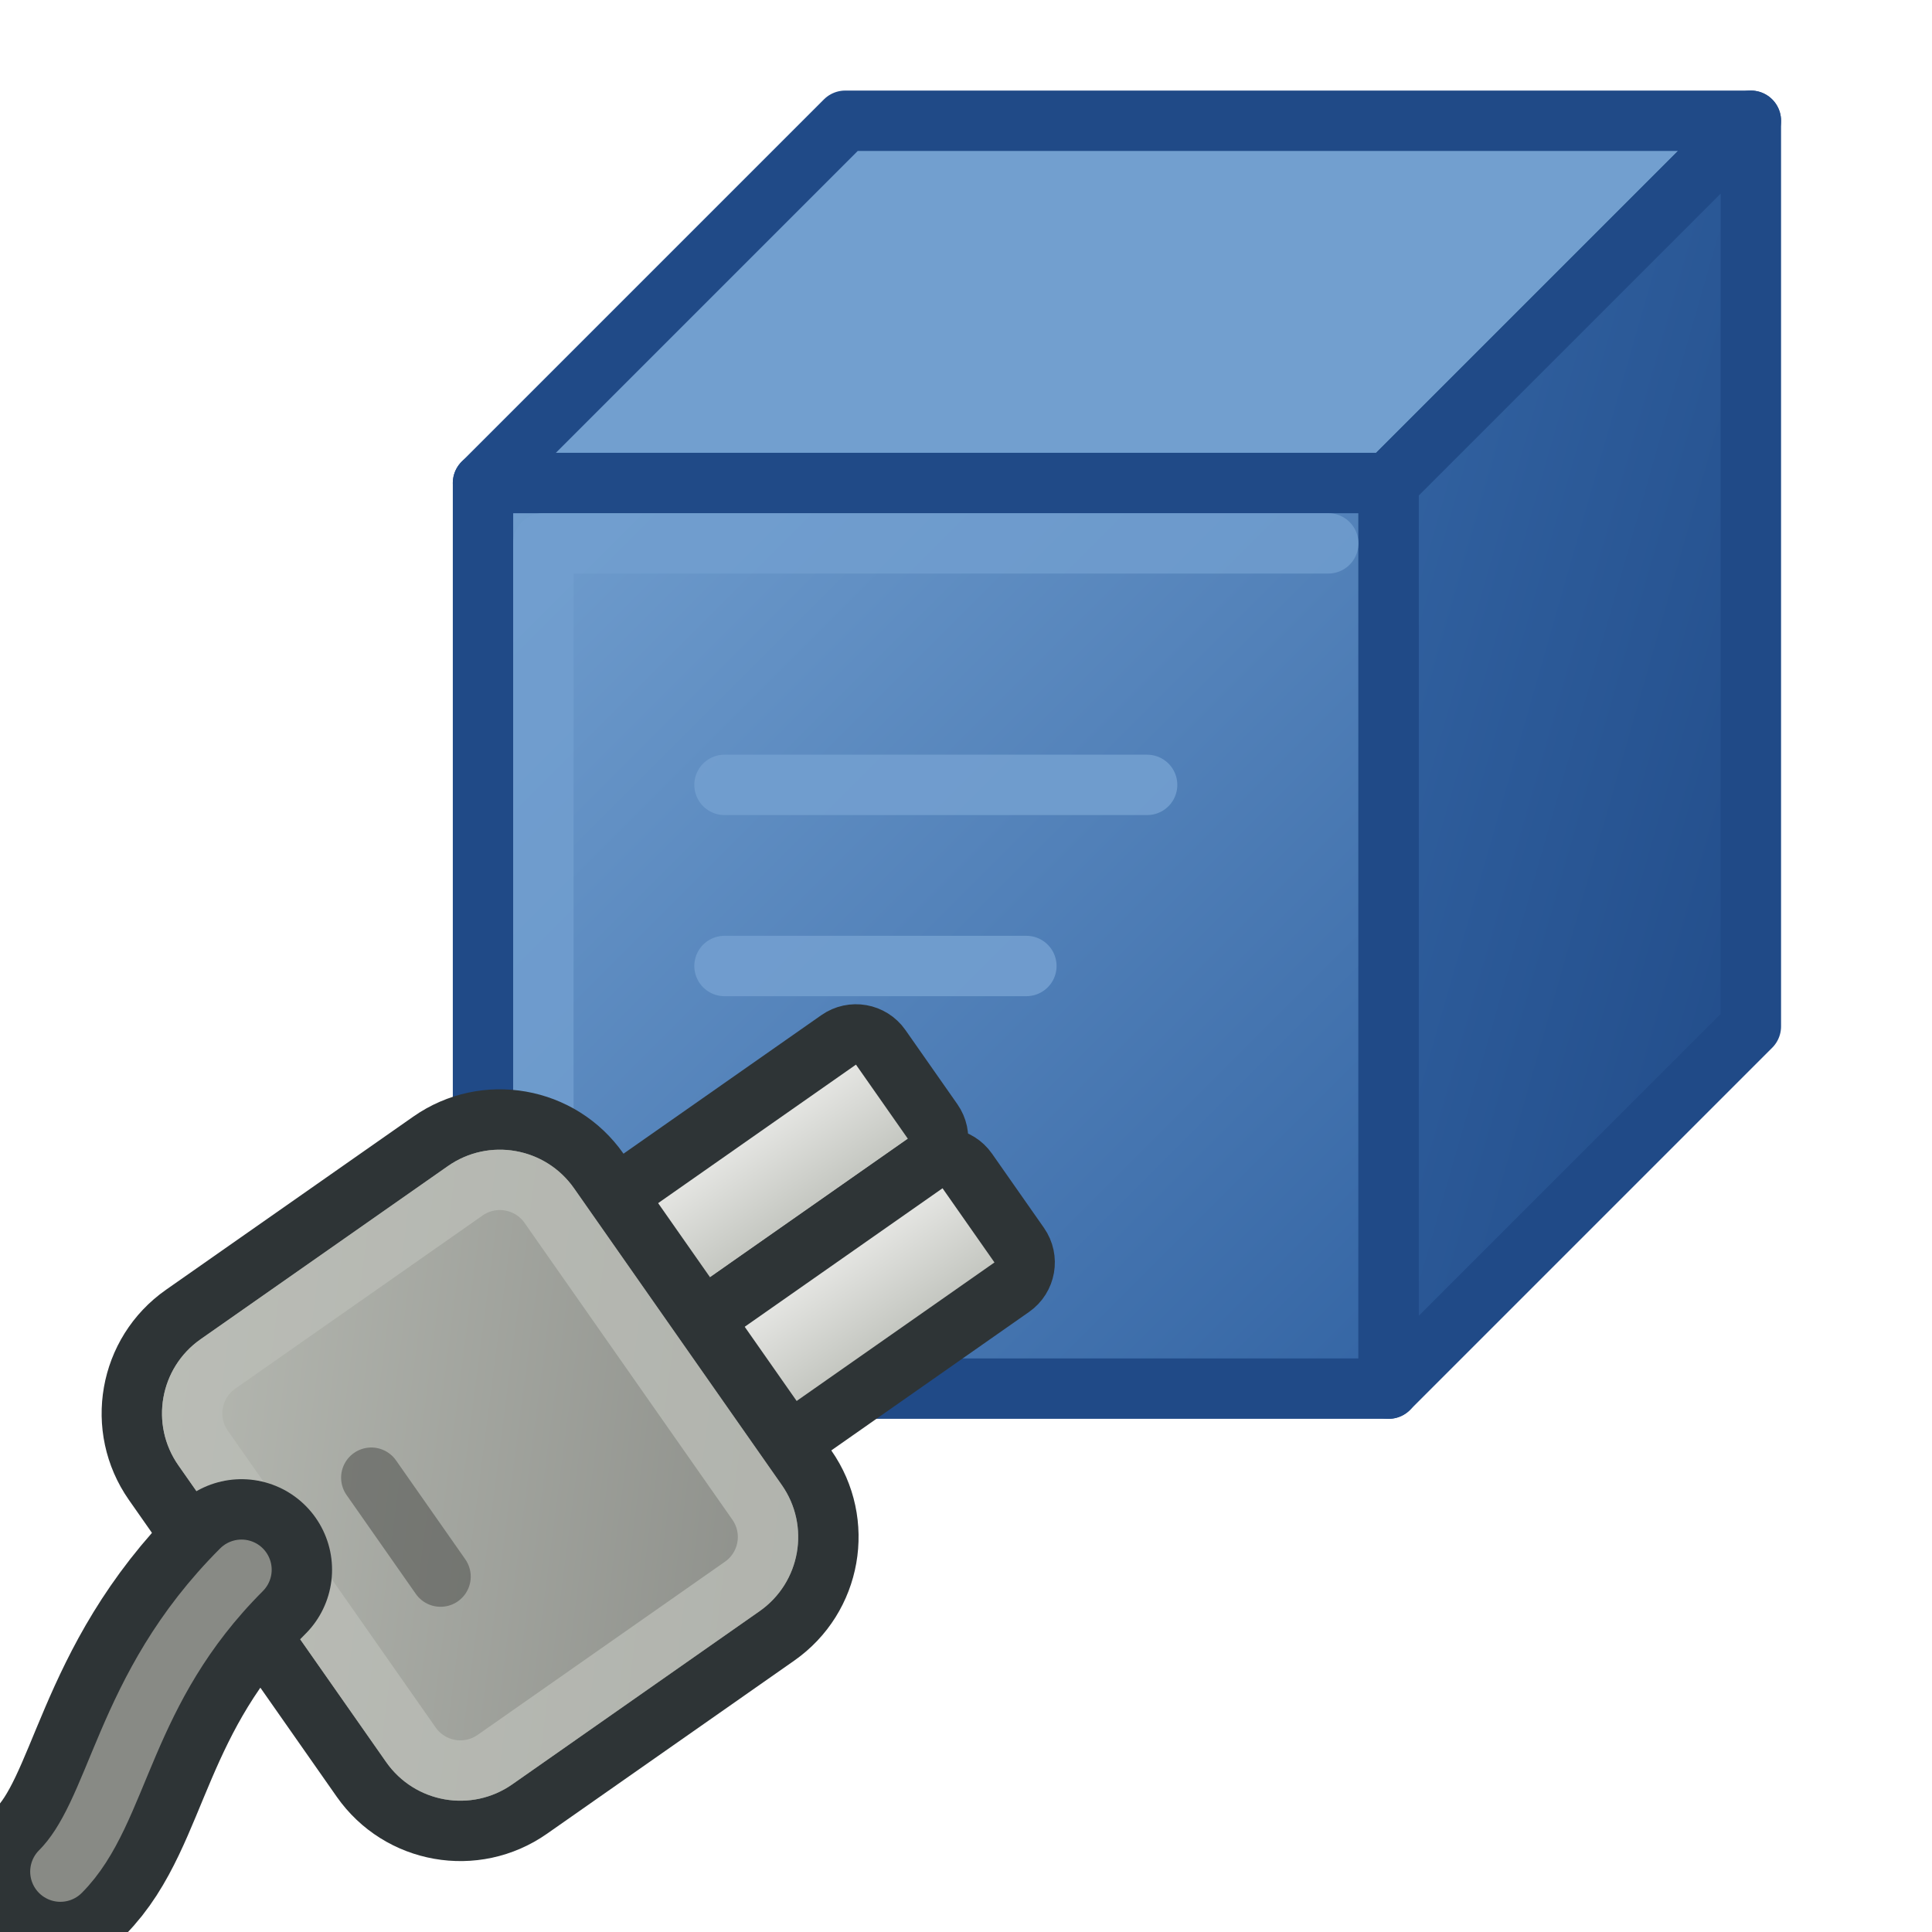
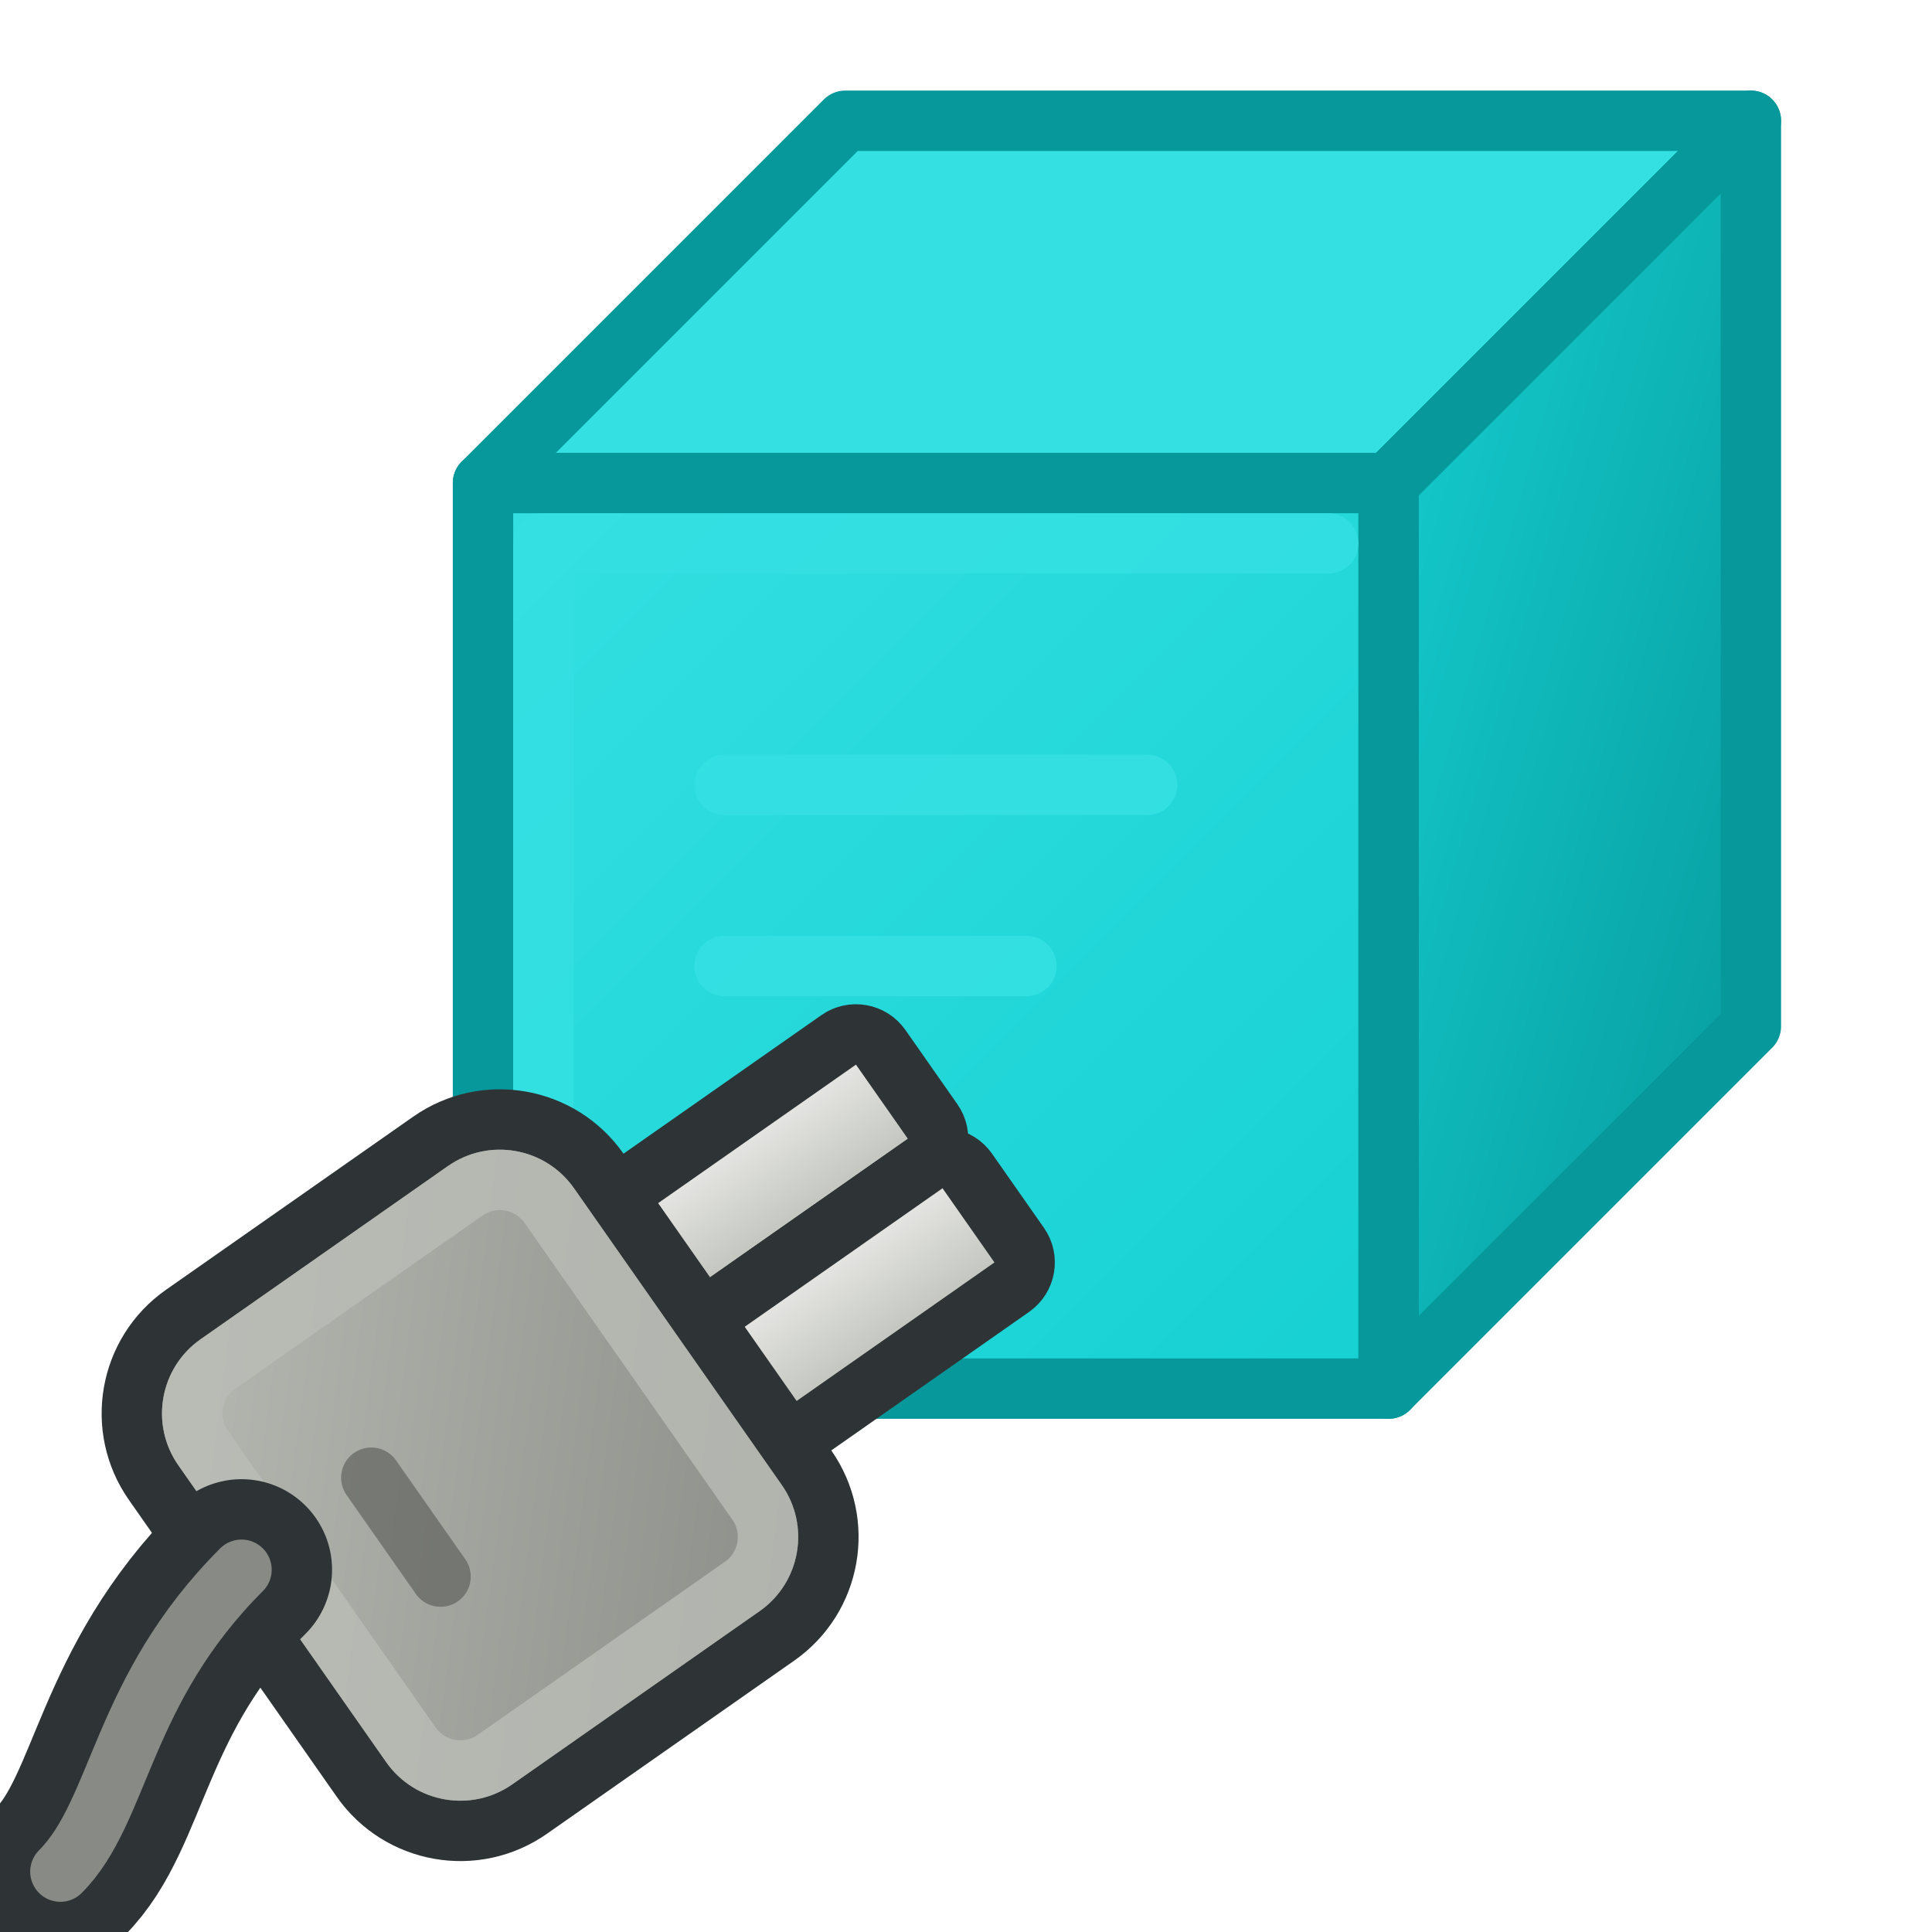
<svg xmlns="http://www.w3.org/2000/svg" width="64" height="64" viewBox="0 0 64 64">
  <defs>
    <linearGradient id="AgentLink_Workbench_g1" x1="0" y1="0" x2="1" y2="1">
-       <stop offset="0" stop-color="#729fcf" />
-       <stop offset="1" stop-color="#3465a4" />
+       <stop offset="0" stop-color="#34e0e2" />
+       <stop offset="1" stop-color="#16d0d2" />
    </linearGradient>
    <linearGradient id="AgentLink_Workbench_g2" x1="0" y1="0" x2="1" y2="1">
-       <stop offset="0" stop-color="#3465a4" />
-       <stop offset="1" stop-color="#204a87" />
+       <stop offset="0" stop-color="#16d0d2" />
+       <stop offset="1" stop-color="#06989a" />
    </linearGradient>
    <linearGradient id="AgentLink_Workbench_g3" x1="0" y1="0" x2="0" y2="1">
      <stop offset="0" stop-color="#eeeeec" />
      <stop offset="1" stop-color="#babdb6" />
    </linearGradient>
    <linearGradient id="AgentLink_Workbench_g4" x1="0" y1="0" x2="0" y2="1">
      <stop offset="0" stop-color="#eeeeec" />
      <stop offset="1" stop-color="#babdb6" />
    </linearGradient>
    <linearGradient id="AgentLink_Workbench_g5" x1="0" y1="0" x2="1" y2="1">
      <stop offset="0" stop-color="#babdb6" />
      <stop offset="1" stop-color="#888a85" />
    </linearGradient>
  </defs>
-   <path d="M16,16 h30 v30 h-30 Z" fill="url(#AgentLink_Workbench_g1)" stroke="#204a87" stroke-width="2" stroke-linejoin="round" stroke-linecap="round" />
-   <path d="M16,16 L28,4 L58,4 L46,16 Z" fill="#729fcf" stroke="#204a87" stroke-width="2" stroke-linejoin="round" stroke-linecap="round" />
-   <path d="M46,16 L58,4 L58,34 L46,46 Z" fill="url(#AgentLink_Workbench_g2)" stroke="#204a87" stroke-width="2" stroke-linejoin="round" stroke-linecap="round" />
-   <path d="M18,44 V18 H44" fill="none" stroke="#729fcf" stroke-width="2" stroke-linejoin="round" stroke-linecap="round" opacity="0.8" />
-   <path d="M24,26 h14 M24,32 h10" fill="none" stroke="#729fcf" stroke-width="2" stroke-linejoin="round" stroke-linecap="round" opacity="0.9" />
+   <path d="M16,16 h30 v30 h-30 Z" fill="url(#AgentLink_Workbench_g1)" stroke="#06989a" stroke-width="2" stroke-linejoin="round" stroke-linecap="round" />
+   <path d="M16,16 L28,4 L58,4 L46,16 Z" fill="#34e0e2" stroke="#06989a" stroke-width="2" stroke-linejoin="round" stroke-linecap="round" />
+   <path d="M46,16 L58,4 L58,34 L46,46 Z" fill="url(#AgentLink_Workbench_g2)" stroke="#06989a" stroke-width="2" stroke-linejoin="round" stroke-linecap="round" />
+   <path d="M18,44 V18 H44" fill="none" stroke="#34e0e2" stroke-width="2" stroke-linejoin="round" stroke-linecap="round" opacity="0.8" />
+   <path d="M24,26 h14 M24,32 h10" fill="none" stroke="#34e0e2" stroke-width="2" stroke-linejoin="round" stroke-linecap="round" opacity="0.9" />
  <g transform="rotate(-35 20 46)">
    <rect x="22" y="41" width="12" height="5" rx="1" fill="url(#AgentLink_Workbench_g3)" stroke="#2e3436" stroke-width="2" stroke-linejoin="round" />
    <rect x="22" y="46" width="12" height="5" rx="1" fill="url(#AgentLink_Workbench_g4)" stroke="#2e3436" stroke-width="2" stroke-linejoin="round" />
    <rect x="6" y="36" width="18" height="20" rx="4" fill="url(#AgentLink_Workbench_g5)" stroke="#2e3436" stroke-width="2" stroke-linejoin="round" />
    <rect x="8" y="38" width="14" height="16" rx="2" fill="none" stroke="#babdb6" stroke-width="2" opacity="0.8" />
    <path d="M12,44 V48" fill="none" stroke="#555753" stroke-width="2" stroke-linejoin="round" stroke-linecap="round" opacity="0.6" />
  </g>
  <path d="M8,52 C4,56 4,60 2,62" fill="none" stroke="#2e3436" stroke-width="6" stroke-linejoin="round" stroke-linecap="round" />
  <path d="M8,52 C4,56 4,60 2,62" fill="none" stroke="#888a85" stroke-width="2" stroke-linejoin="round" stroke-linecap="round" />
</svg>
